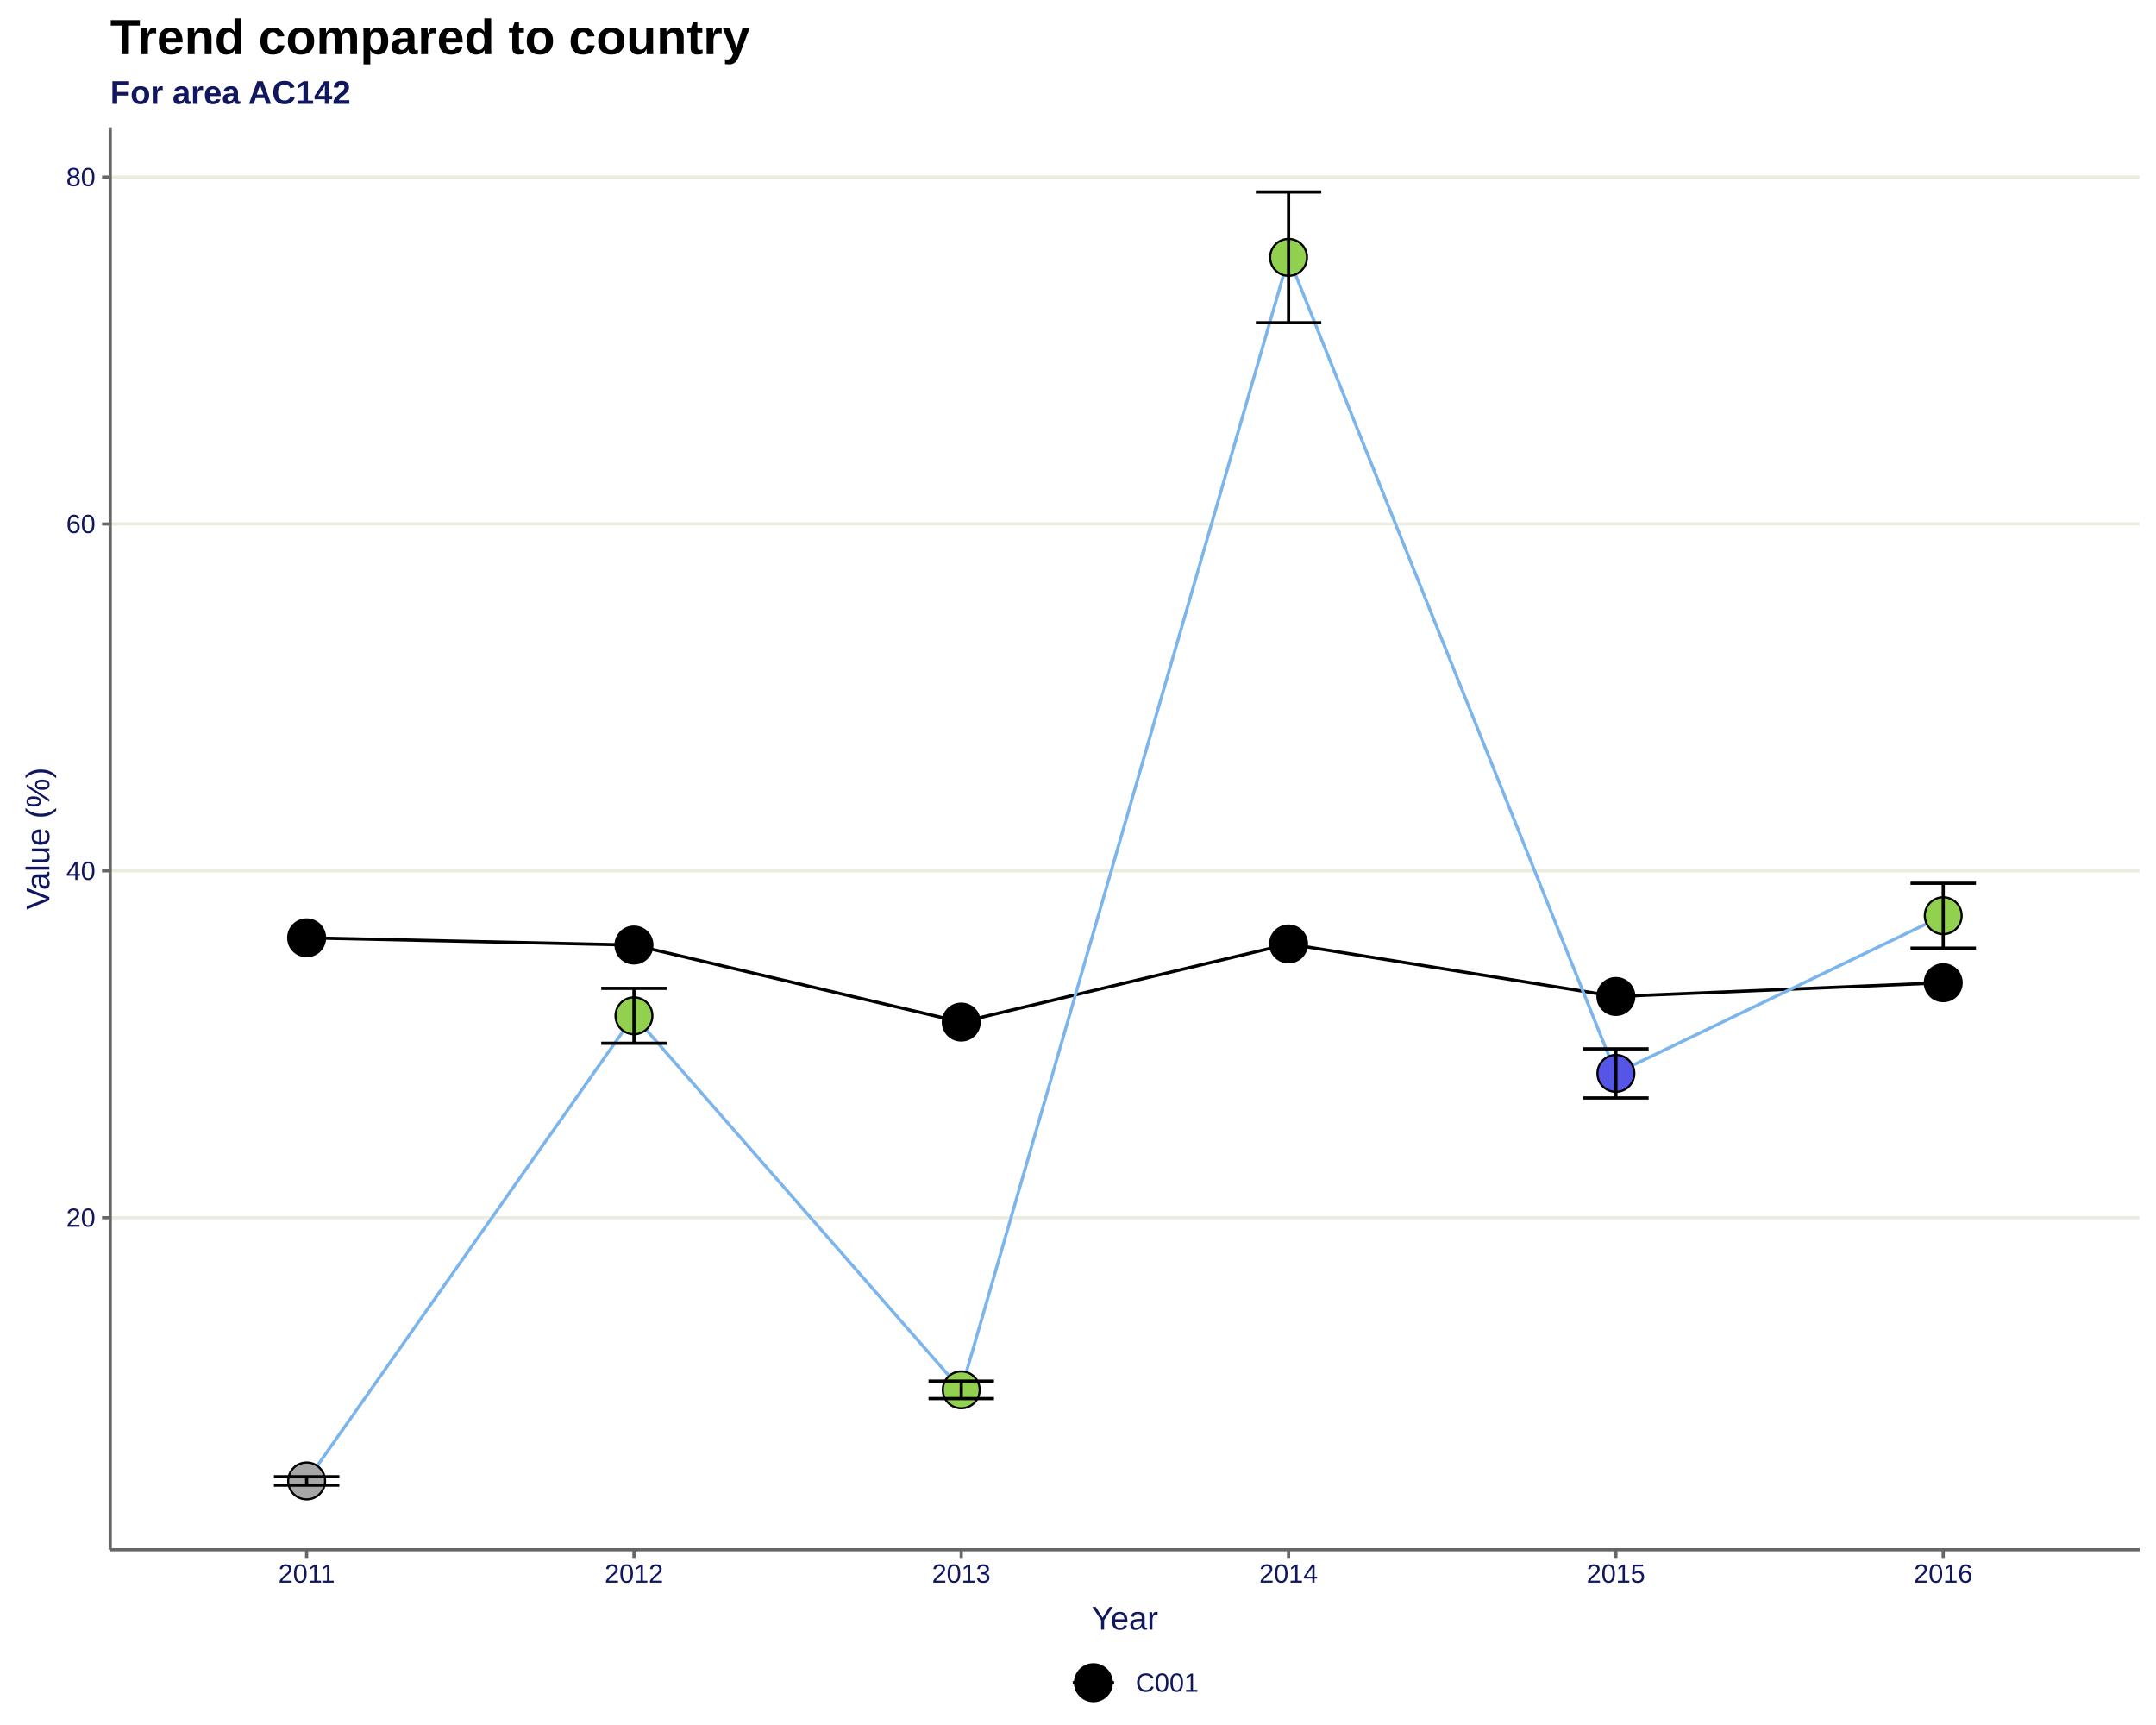
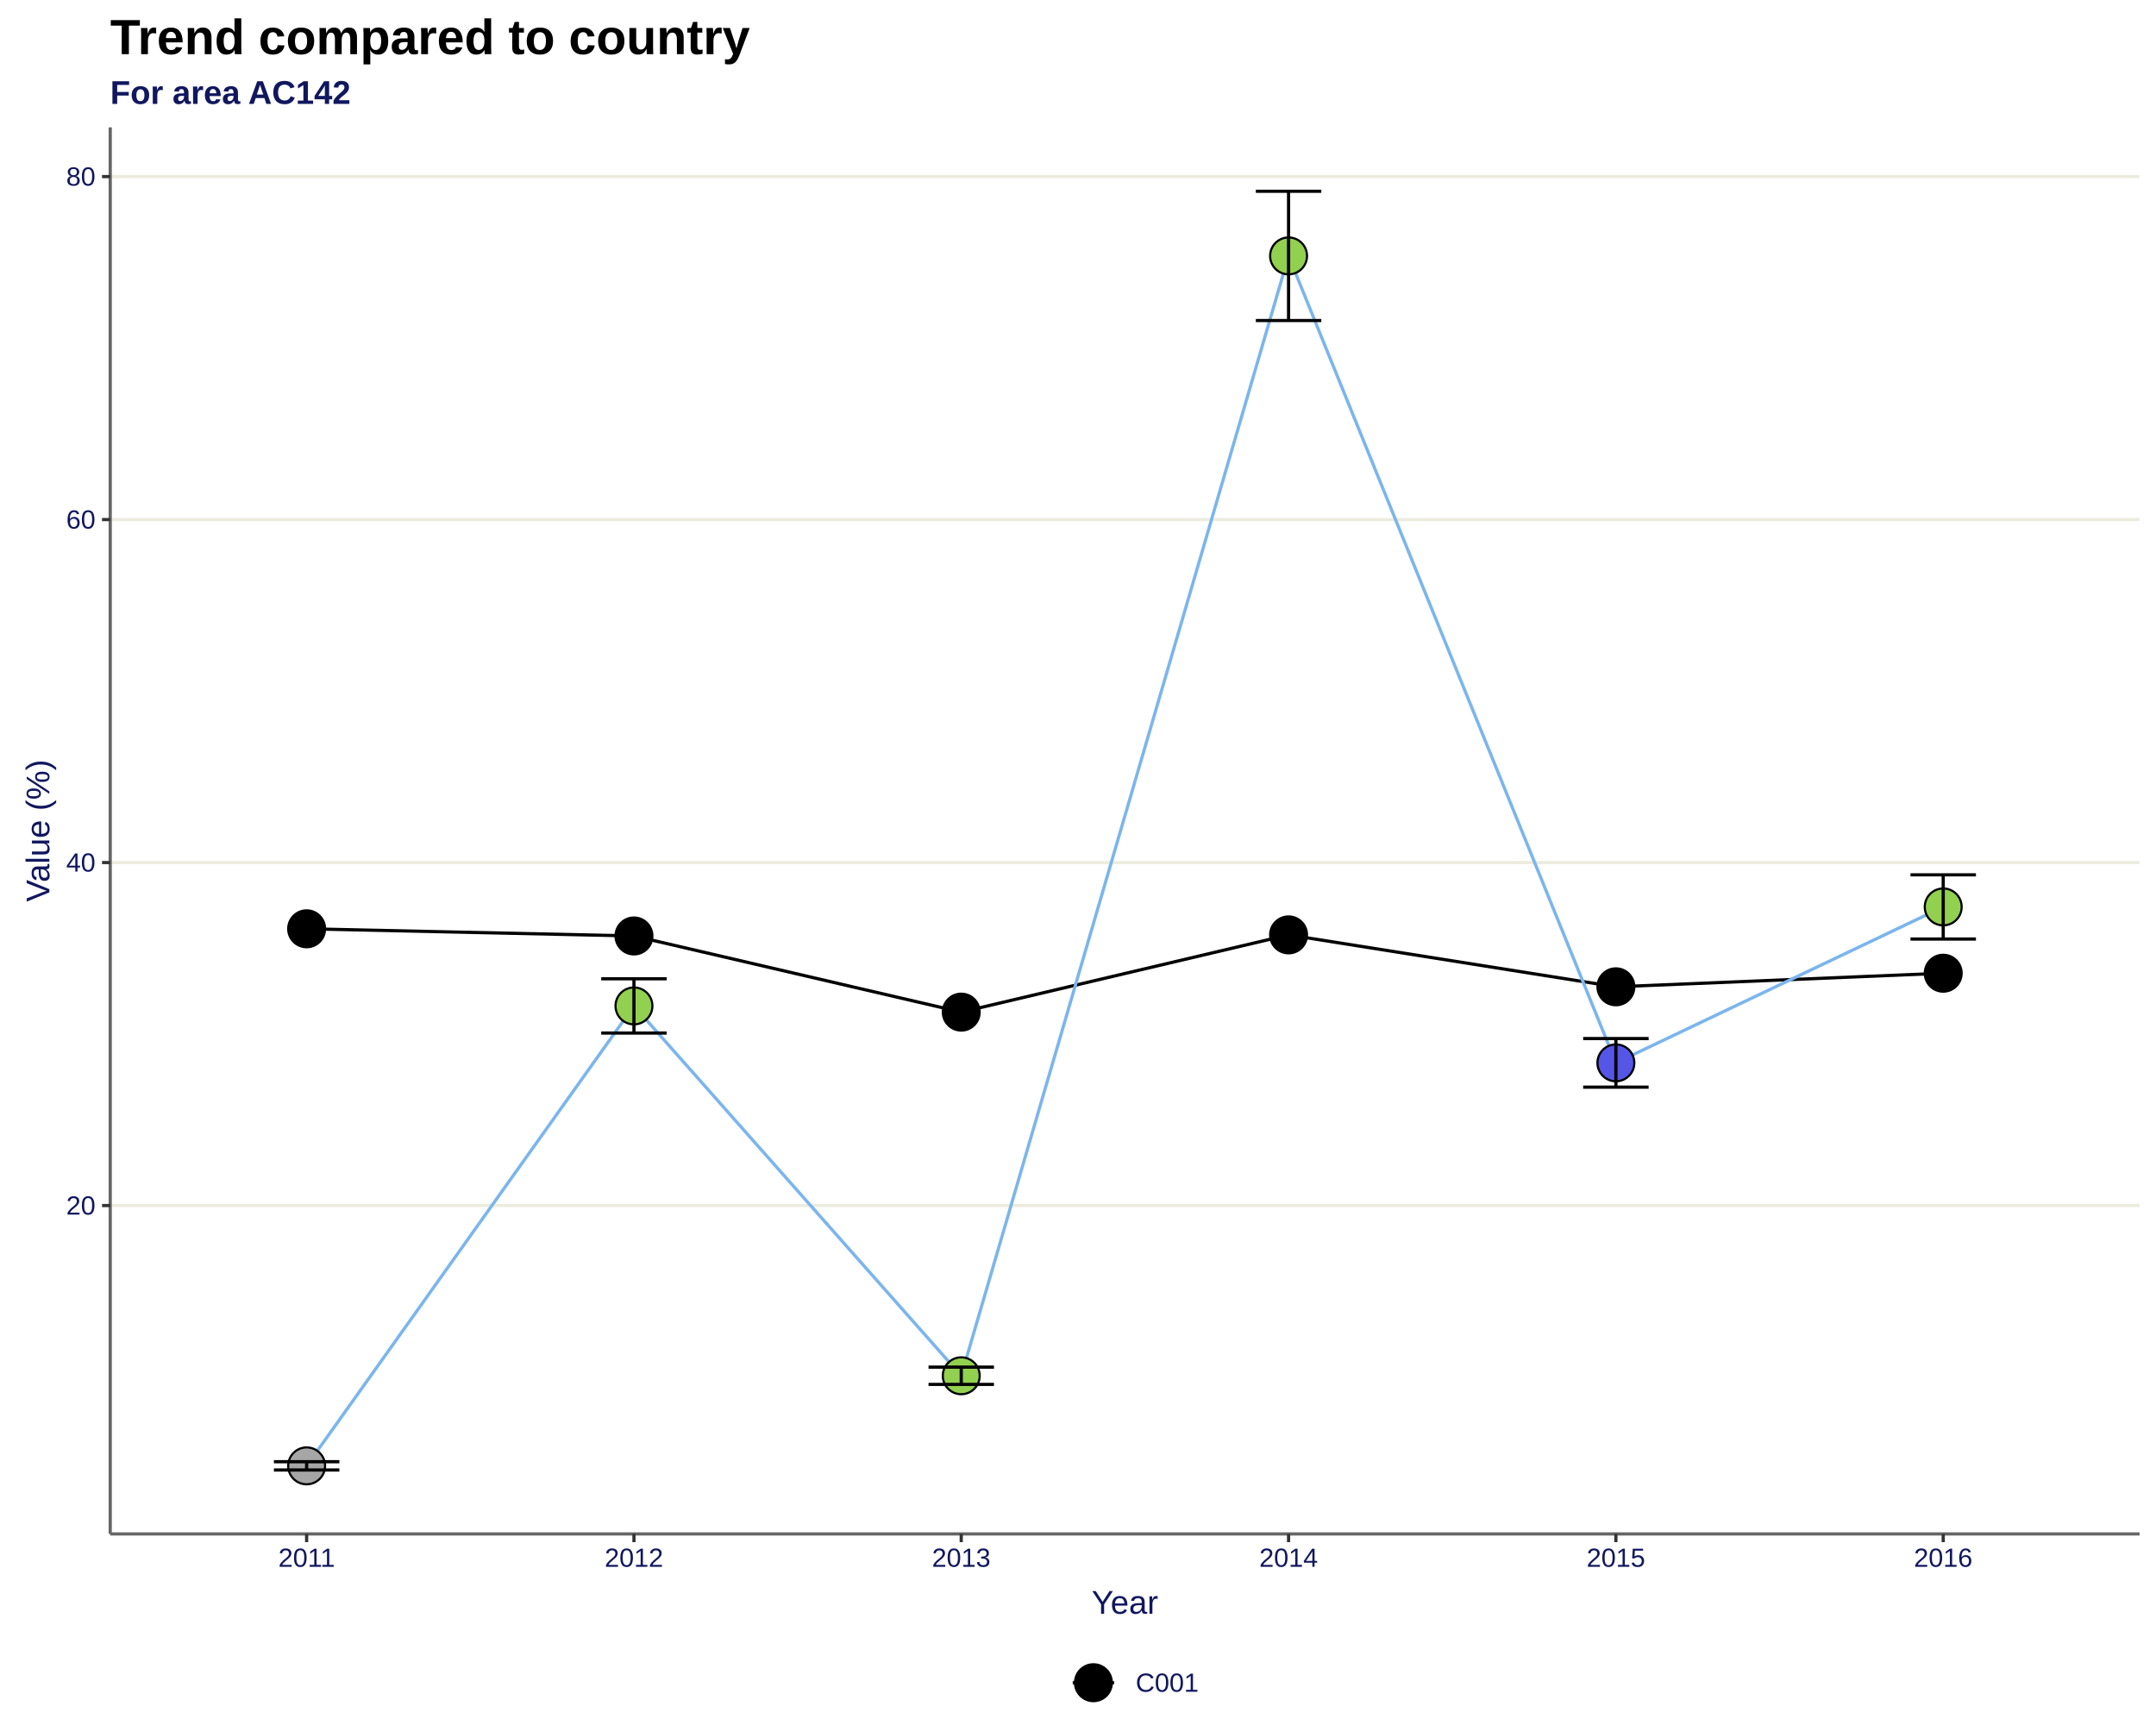
<svg xmlns="http://www.w3.org/2000/svg" viewBox="0 0 720.00 576.00">
  <defs>
    <style type="text/css">
    line, polyline, polygon, path, rect, circle {
      fill: none;
      stroke: #000000;
      stroke-linecap: round;
      stroke-linejoin: round;
      stroke-miterlimit: 10.00;
    }
  </style>
  </defs>
  <rect width="100%" height="100%" style="stroke: none; fill: #FFFFFF;" />
  <defs>
-     <clipPath id="cpMzYuODF8NzE0LjUyfDUxNy40OXw0Mi41Mg==">
-       <rect x="36.81" y="42.52" width="677.71" height="474.97" />
+     <clipPath id="cpMzYuODF8NzE0LjUyfDUxMi4yMHw0Mi41Mg==">
+       <rect x="36.81" y="42.52" width="677.71" height="469.68" />
    </clipPath>
  </defs>
-   <polyline points="36.81,406.61 714.52,406.61 " style="stroke-width: 1.07; stroke: #ECECDE; stroke-linecap: butt;" clip-path="url(#cpMzYuODF8NzE0LjUyfDUxNy40OXw0Mi41Mg==)" />
-   <polyline points="36.81,290.78 714.52,290.78 " style="stroke-width: 1.07; stroke: #ECECDE; stroke-linecap: butt;" clip-path="url(#cpMzYuODF8NzE0LjUyfDUxNy40OXw0Mi41Mg==)" />
-   <polyline points="36.81,174.96 714.52,174.96 " style="stroke-width: 1.07; stroke: #ECECDE; stroke-linecap: butt;" clip-path="url(#cpMzYuODF8NzE0LjUyfDUxNy40OXw0Mi41Mg==)" />
-   <polyline points="36.81,59.14 714.52,59.14 " style="stroke-width: 1.07; stroke: #ECECDE; stroke-linecap: butt;" clip-path="url(#cpMzYuODF8NzE0LjUyfDUxNy40OXw0Mi41Mg==)" />
-   <polyline points="102.40,313.15 211.71,315.57 321.01,341.29 430.32,315.20 539.63,332.74 648.94,328.15 " style="stroke-width: 1.07; stroke-linecap: butt;" clip-path="url(#cpMzYuODF8NzE0LjUyfDUxNy40OXw0Mi41Mg==)" />
-   <circle cx="102.40" cy="313.15" r="4.62pt" style="stroke-width: 0.71; fill: #000000;" clip-path="url(#cpMzYuODF8NzE0LjUyfDUxNy40OXw0Mi41Mg==)" />
-   <circle cx="211.71" cy="315.57" r="4.62pt" style="stroke-width: 0.71; fill: #000000;" clip-path="url(#cpMzYuODF8NzE0LjUyfDUxNy40OXw0Mi41Mg==)" />
-   <circle cx="321.01" cy="341.29" r="4.62pt" style="stroke-width: 0.71; fill: #000000;" clip-path="url(#cpMzYuODF8NzE0LjUyfDUxNy40OXw0Mi41Mg==)" />
-   <circle cx="430.32" cy="315.20" r="4.62pt" style="stroke-width: 0.71; fill: #000000;" clip-path="url(#cpMzYuODF8NzE0LjUyfDUxNy40OXw0Mi41Mg==)" />
-   <circle cx="539.63" cy="332.74" r="4.62pt" style="stroke-width: 0.71; fill: #000000;" clip-path="url(#cpMzYuODF8NzE0LjUyfDUxNy40OXw0Mi41Mg==)" />
-   <circle cx="648.94" cy="328.15" r="4.62pt" style="stroke-width: 0.71; fill: #000000;" clip-path="url(#cpMzYuODF8NzE0LjUyfDUxNy40OXw0Mi41Mg==)" />
-   <polyline points="102.40,494.50 211.71,339.19 321.01,464.08 430.32,85.93 539.63,358.42 648.94,305.76 " style="stroke-width: 1.07; stroke: #7CB5EC; stroke-linecap: butt;" clip-path="url(#cpMzYuODF8NzE0LjUyfDUxNy40OXw0Mi41Mg==)" />
-   <circle cx="102.40" cy="494.50" r="4.62pt" style="stroke-width: 0.71; fill: #A6A6A6;" clip-path="url(#cpMzYuODF8NzE0LjUyfDUxNy40OXw0Mi41Mg==)" />
-   <circle cx="211.71" cy="339.19" r="4.62pt" style="stroke-width: 0.71; fill: #92D050;" clip-path="url(#cpMzYuODF8NzE0LjUyfDUxNy40OXw0Mi41Mg==)" />
-   <circle cx="321.01" cy="464.08" r="4.62pt" style="stroke-width: 0.71; fill: #92D050;" clip-path="url(#cpMzYuODF8NzE0LjUyfDUxNy40OXw0Mi41Mg==)" />
-   <circle cx="430.32" cy="85.93" r="4.62pt" style="stroke-width: 0.71; fill: #92D050;" clip-path="url(#cpMzYuODF8NzE0LjUyfDUxNy40OXw0Mi41Mg==)" />
-   <circle cx="539.63" cy="358.42" r="4.62pt" style="stroke-width: 0.71; fill: #5555E6;" clip-path="url(#cpMzYuODF8NzE0LjUyfDUxNy40OXw0Mi41Mg==)" />
-   <circle cx="648.94" cy="305.76" r="4.62pt" style="stroke-width: 0.71; fill: #92D050;" clip-path="url(#cpMzYuODF8NzE0LjUyfDUxNy40OXw0Mi41Mg==)" />
-   <polyline points="91.47,493.10 113.33,493.10 " style="stroke-width: 1.07; stroke-linecap: butt;" clip-path="url(#cpMzYuODF8NzE0LjUyfDUxNy40OXw0Mi41Mg==)" />
-   <polyline points="102.40,493.10 102.40,495.90 " style="stroke-width: 1.07; stroke-linecap: butt;" clip-path="url(#cpMzYuODF8NzE0LjUyfDUxNy40OXw0Mi41Mg==)" />
-   <polyline points="91.47,495.90 113.33,495.90 " style="stroke-width: 1.07; stroke-linecap: butt;" clip-path="url(#cpMzYuODF8NzE0LjUyfDUxNy40OXw0Mi41Mg==)" />
-   <polyline points="200.78,330.03 222.64,330.03 " style="stroke-width: 1.07; stroke-linecap: butt;" clip-path="url(#cpMzYuODF8NzE0LjUyfDUxNy40OXw0Mi41Mg==)" />
-   <polyline points="211.71,330.03 211.71,348.36 " style="stroke-width: 1.07; stroke-linecap: butt;" clip-path="url(#cpMzYuODF8NzE0LjUyfDUxNy40OXw0Mi41Mg==)" />
-   <polyline points="200.78,348.36 222.64,348.36 " style="stroke-width: 1.07; stroke-linecap: butt;" clip-path="url(#cpMzYuODF8NzE0LjUyfDUxNy40OXw0Mi41Mg==)" />
-   <polyline points="310.08,461.17 331.94,461.17 " style="stroke-width: 1.07; stroke-linecap: butt;" clip-path="url(#cpMzYuODF8NzE0LjUyfDUxNy40OXw0Mi41Mg==)" />
-   <polyline points="321.01,461.17 321.01,467.00 " style="stroke-width: 1.07; stroke-linecap: butt;" clip-path="url(#cpMzYuODF8NzE0LjUyfDUxNy40OXw0Mi41Mg==)" />
-   <polyline points="310.08,467.00 331.94,467.00 " style="stroke-width: 1.07; stroke-linecap: butt;" clip-path="url(#cpMzYuODF8NzE0LjUyfDUxNy40OXw0Mi41Mg==)" />
-   <polyline points="419.39,64.11 441.25,64.11 " style="stroke-width: 1.07; stroke-linecap: butt;" clip-path="url(#cpMzYuODF8NzE0LjUyfDUxNy40OXw0Mi41Mg==)" />
-   <polyline points="430.32,64.11 430.32,107.76 " style="stroke-width: 1.07; stroke-linecap: butt;" clip-path="url(#cpMzYuODF8NzE0LjUyfDUxNy40OXw0Mi41Mg==)" />
-   <polyline points="419.39,107.76 441.25,107.76 " style="stroke-width: 1.07; stroke-linecap: butt;" clip-path="url(#cpMzYuODF8NzE0LjUyfDUxNy40OXw0Mi41Mg==)" />
-   <polyline points="528.70,350.22 550.56,350.22 " style="stroke-width: 1.07; stroke-linecap: butt;" clip-path="url(#cpMzYuODF8NzE0LjUyfDUxNy40OXw0Mi41Mg==)" />
-   <polyline points="539.63,350.22 539.63,366.62 " style="stroke-width: 1.07; stroke-linecap: butt;" clip-path="url(#cpMzYuODF8NzE0LjUyfDUxNy40OXw0Mi41Mg==)" />
-   <polyline points="528.70,366.62 550.56,366.62 " style="stroke-width: 1.07; stroke-linecap: butt;" clip-path="url(#cpMzYuODF8NzE0LjUyfDUxNy40OXw0Mi41Mg==)" />
-   <polyline points="638.01,294.93 659.87,294.93 " style="stroke-width: 1.07; stroke-linecap: butt;" clip-path="url(#cpMzYuODF8NzE0LjUyfDUxNy40OXw0Mi41Mg==)" />
-   <polyline points="648.94,294.93 648.94,316.60 " style="stroke-width: 1.07; stroke-linecap: butt;" clip-path="url(#cpMzYuODF8NzE0LjUyfDUxNy40OXw0Mi41Mg==)" />
-   <polyline points="638.01,316.60 659.87,316.60 " style="stroke-width: 1.07; stroke-linecap: butt;" clip-path="url(#cpMzYuODF8NzE0LjUyfDUxNy40OXw0Mi41Mg==)" />
+   <polyline points="36.81,402.55 714.52,402.55 " style="stroke-width: 1.07; stroke: #ECECDE; stroke-linecap: butt;" clip-path="url(#cpMzYuODF8NzE0LjUyfDUxMi4yMHw0Mi41Mg==)" />
+   <polyline points="36.81,288.02 714.52,288.02 " style="stroke-width: 1.07; stroke: #ECECDE; stroke-linecap: butt;" clip-path="url(#cpMzYuODF8NzE0LjUyfDUxMi4yMHw0Mi41Mg==)" />
+   <polyline points="36.81,173.49 714.52,173.49 " style="stroke-width: 1.07; stroke: #ECECDE; stroke-linecap: butt;" clip-path="url(#cpMzYuODF8NzE0LjUyfDUxMi4yMHw0Mi41Mg==)" />
+   <polyline points="36.81,58.96 714.52,58.96 " style="stroke-width: 1.07; stroke: #ECECDE; stroke-linecap: butt;" clip-path="url(#cpMzYuODF8NzE0LjUyfDUxMi4yMHw0Mi41Mg==)" />
+   <polyline points="102.40,310.14 211.71,312.53 321.01,337.96 430.32,312.17 539.63,329.51 648.94,324.97 " style="stroke-width: 1.07; stroke-linecap: butt;" clip-path="url(#cpMzYuODF8NzE0LjUyfDUxMi4yMHw0Mi41Mg==)" />
+   <circle cx="102.40" cy="310.14" r="4.62pt" style="stroke-width: 0.71; fill: #000000;" clip-path="url(#cpMzYuODF8NzE0LjUyfDUxMi4yMHw0Mi41Mg==)" />
+   <circle cx="211.71" cy="312.53" r="4.62pt" style="stroke-width: 0.71; fill: #000000;" clip-path="url(#cpMzYuODF8NzE0LjUyfDUxMi4yMHw0Mi41Mg==)" />
+   <circle cx="321.01" cy="337.96" r="4.62pt" style="stroke-width: 0.71; fill: #000000;" clip-path="url(#cpMzYuODF8NzE0LjUyfDUxMi4yMHw0Mi41Mg==)" />
+   <circle cx="430.32" cy="312.17" r="4.62pt" style="stroke-width: 0.71; fill: #000000;" clip-path="url(#cpMzYuODF8NzE0LjUyfDUxMi4yMHw0Mi41Mg==)" />
+   <circle cx="539.63" cy="329.51" r="4.62pt" style="stroke-width: 0.71; fill: #000000;" clip-path="url(#cpMzYuODF8NzE0LjUyfDUxMi4yMHw0Mi41Mg==)" />
+   <circle cx="648.94" cy="324.97" r="4.62pt" style="stroke-width: 0.71; fill: #000000;" clip-path="url(#cpMzYuODF8NzE0LjUyfDUxMi4yMHw0Mi41Mg==)" />
+   <polyline points="102.40,489.47 211.71,335.89 321.01,459.39 430.32,85.45 539.63,354.90 648.94,302.83 " style="stroke-width: 1.07; stroke: #7CB5EC; stroke-linecap: butt;" clip-path="url(#cpMzYuODF8NzE0LjUyfDUxMi4yMHw0Mi41Mg==)" />
+   <circle cx="102.40" cy="489.47" r="4.62pt" style="stroke-width: 0.71; fill: #A6A6A6;" clip-path="url(#cpMzYuODF8NzE0LjUyfDUxMi4yMHw0Mi41Mg==)" />
+   <circle cx="211.71" cy="335.89" r="4.62pt" style="stroke-width: 0.71; fill: #92D050;" clip-path="url(#cpMzYuODF8NzE0LjUyfDUxMi4yMHw0Mi41Mg==)" />
+   <circle cx="321.01" cy="459.39" r="4.62pt" style="stroke-width: 0.71; fill: #92D050;" clip-path="url(#cpMzYuODF8NzE0LjUyfDUxMi4yMHw0Mi41Mg==)" />
+   <circle cx="430.32" cy="85.45" r="4.62pt" style="stroke-width: 0.71; fill: #92D050;" clip-path="url(#cpMzYuODF8NzE0LjUyfDUxMi4yMHw0Mi41Mg==)" />
+   <circle cx="539.63" cy="354.90" r="4.62pt" style="stroke-width: 0.71; fill: #5555E6;" clip-path="url(#cpMzYuODF8NzE0LjUyfDUxMi4yMHw0Mi41Mg==)" />
+   <circle cx="648.94" cy="302.83" r="4.62pt" style="stroke-width: 0.71; fill: #92D050;" clip-path="url(#cpMzYuODF8NzE0LjUyfDUxMi4yMHw0Mi41Mg==)" />
+   <polyline points="91.47,488.09 113.33,488.09 " style="stroke-width: 1.07; stroke-linecap: butt;" clip-path="url(#cpMzYuODF8NzE0LjUyfDUxMi4yMHw0Mi41Mg==)" />
+   <polyline points="102.40,488.09 102.40,490.85 " style="stroke-width: 1.07; stroke-linecap: butt;" clip-path="url(#cpMzYuODF8NzE0LjUyfDUxMi4yMHw0Mi41Mg==)" />
+   <polyline points="91.47,490.85 113.33,490.85 " style="stroke-width: 1.07; stroke-linecap: butt;" clip-path="url(#cpMzYuODF8NzE0LjUyfDUxMi4yMHw0Mi41Mg==)" />
+   <polyline points="200.78,326.83 222.64,326.83 " style="stroke-width: 1.07; stroke-linecap: butt;" clip-path="url(#cpMzYuODF8NzE0LjUyfDUxMi4yMHw0Mi41Mg==)" />
+   <polyline points="211.71,326.83 211.71,344.95 " style="stroke-width: 1.07; stroke-linecap: butt;" clip-path="url(#cpMzYuODF8NzE0LjUyfDUxMi4yMHw0Mi41Mg==)" />
+   <polyline points="200.78,344.95 222.64,344.95 " style="stroke-width: 1.07; stroke-linecap: butt;" clip-path="url(#cpMzYuODF8NzE0LjUyfDUxMi4yMHw0Mi41Mg==)" />
+   <polyline points="310.08,456.50 331.94,456.50 " style="stroke-width: 1.07; stroke-linecap: butt;" clip-path="url(#cpMzYuODF8NzE0LjUyfDUxMi4yMHw0Mi41Mg==)" />
+   <polyline points="321.01,456.50 321.01,462.27 " style="stroke-width: 1.07; stroke-linecap: butt;" clip-path="url(#cpMzYuODF8NzE0LjUyfDUxMi4yMHw0Mi41Mg==)" />
+   <polyline points="310.08,462.27 331.94,462.27 " style="stroke-width: 1.07; stroke-linecap: butt;" clip-path="url(#cpMzYuODF8NzE0LjUyfDUxMi4yMHw0Mi41Mg==)" />
+   <polyline points="419.39,63.87 441.25,63.87 " style="stroke-width: 1.07; stroke-linecap: butt;" clip-path="url(#cpMzYuODF8NzE0LjUyfDUxMi4yMHw0Mi41Mg==)" />
+   <polyline points="430.32,63.87 430.32,107.03 " style="stroke-width: 1.07; stroke-linecap: butt;" clip-path="url(#cpMzYuODF8NzE0LjUyfDUxMi4yMHw0Mi41Mg==)" />
+   <polyline points="419.39,107.03 441.25,107.03 " style="stroke-width: 1.07; stroke-linecap: butt;" clip-path="url(#cpMzYuODF8NzE0LjUyfDUxMi4yMHw0Mi41Mg==)" />
+   <polyline points="528.70,346.79 550.56,346.79 " style="stroke-width: 1.07; stroke-linecap: butt;" clip-path="url(#cpMzYuODF8NzE0LjUyfDUxMi4yMHw0Mi41Mg==)" />
+   <polyline points="539.63,346.79 539.63,363.01 " style="stroke-width: 1.07; stroke-linecap: butt;" clip-path="url(#cpMzYuODF8NzE0LjUyfDUxMi4yMHw0Mi41Mg==)" />
+   <polyline points="528.70,363.01 550.56,363.01 " style="stroke-width: 1.07; stroke-linecap: butt;" clip-path="url(#cpMzYuODF8NzE0LjUyfDUxMi4yMHw0Mi41Mg==)" />
+   <polyline points="638.01,292.12 659.87,292.12 " style="stroke-width: 1.07; stroke-linecap: butt;" clip-path="url(#cpMzYuODF8NzE0LjUyfDUxMi4yMHw0Mi41Mg==)" />
+   <polyline points="648.94,292.12 648.94,313.55 " style="stroke-width: 1.07; stroke-linecap: butt;" clip-path="url(#cpMzYuODF8NzE0LjUyfDUxMi4yMHw0Mi41Mg==)" />
+   <polyline points="638.01,313.55 659.87,313.55 " style="stroke-width: 1.07; stroke-linecap: butt;" clip-path="url(#cpMzYuODF8NzE0LjUyfDUxMi4yMHw0Mi41Mg==)" />
  <defs>
    <clipPath id="cpMC4wMHw3MjAuMDB8NTc2LjAwfDAuMDA=">
      <rect x="0.00" y="0.00" width="720.00" height="576.00" />
    </clipPath>
  </defs>
-   <polyline points="36.81,517.49 36.81,42.52 " style="stroke-width: 1.07; stroke: #666666; stroke-linecap: butt;" clip-path="url(#cpMC4wMHw3MjAuMDB8NTc2LjAwfDAuMDA=)" />
+   <polyline points="36.81,512.20 36.81,42.52 " style="stroke-width: 1.07; stroke: #666666; stroke-linecap: butt;" clip-path="url(#cpMC4wMHw3MjAuMDB8NTc2LjAwfDAuMDA=)" />
  <g clip-path="url(#cpMC4wMHw3MjAuMDB8NTc2LjAwfDAuMDA=)">
-     <text x="22.10" y="409.63" style="font-size: 8.80px; fill: #11175E; font-family: Liberation Sans;" textLength="9.78px" lengthAdjust="spacingAndGlyphs">20</text>
+     <text x="22.10" y="405.57" style="font-size: 8.80px; fill: #11175E; font-family: Liberation Sans;" textLength="9.78px" lengthAdjust="spacingAndGlyphs">20</text>
  </g>
  <g clip-path="url(#cpMC4wMHw3MjAuMDB8NTc2LjAwfDAuMDA=)">
-     <text x="22.10" y="293.81" style="font-size: 8.80px; fill: #11175E; font-family: Liberation Sans;" textLength="9.78px" lengthAdjust="spacingAndGlyphs">40</text>
+     <text x="22.10" y="291.04" style="font-size: 8.80px; fill: #11175E; font-family: Liberation Sans;" textLength="9.78px" lengthAdjust="spacingAndGlyphs">40</text>
  </g>
  <g clip-path="url(#cpMC4wMHw3MjAuMDB8NTc2LjAwfDAuMDA=)">
-     <text x="22.10" y="177.99" style="font-size: 8.80px; fill: #11175E; font-family: Liberation Sans;" textLength="9.78px" lengthAdjust="spacingAndGlyphs">60</text>
+     <text x="22.10" y="176.51" style="font-size: 8.80px; fill: #11175E; font-family: Liberation Sans;" textLength="9.78px" lengthAdjust="spacingAndGlyphs">60</text>
  </g>
  <g clip-path="url(#cpMC4wMHw3MjAuMDB8NTc2LjAwfDAuMDA=)">
-     <text x="22.10" y="62.16" style="font-size: 8.80px; fill: #11175E; font-family: Liberation Sans;" textLength="9.78px" lengthAdjust="spacingAndGlyphs">80</text>
+     <text x="22.10" y="61.98" style="font-size: 8.80px; fill: #11175E; font-family: Liberation Sans;" textLength="9.78px" lengthAdjust="spacingAndGlyphs">80</text>
  </g>
-   <polyline points="34.07,406.61 36.81,406.61 " style="stroke-width: 1.07; stroke: #666666; stroke-linecap: butt;" clip-path="url(#cpMC4wMHw3MjAuMDB8NTc2LjAwfDAuMDA=)" />
-   <polyline points="34.07,290.78 36.81,290.78 " style="stroke-width: 1.07; stroke: #666666; stroke-linecap: butt;" clip-path="url(#cpMC4wMHw3MjAuMDB8NTc2LjAwfDAuMDA=)" />
-   <polyline points="34.07,174.96 36.81,174.96 " style="stroke-width: 1.07; stroke: #666666; stroke-linecap: butt;" clip-path="url(#cpMC4wMHw3MjAuMDB8NTc2LjAwfDAuMDA=)" />
-   <polyline points="34.07,59.14 36.81,59.14 " style="stroke-width: 1.07; stroke: #666666; stroke-linecap: butt;" clip-path="url(#cpMC4wMHw3MjAuMDB8NTc2LjAwfDAuMDA=)" />
-   <polyline points="36.81,517.49 714.52,517.49 " style="stroke-width: 1.07; stroke: #666666; stroke-linecap: butt;" clip-path="url(#cpMC4wMHw3MjAuMDB8NTc2LjAwfDAuMDA=)" />
-   <polyline points="102.40,520.23 102.40,517.49 " style="stroke-width: 1.07; stroke: #666666; stroke-linecap: butt;" clip-path="url(#cpMC4wMHw3MjAuMDB8NTc2LjAwfDAuMDA=)" />
-   <polyline points="211.71,520.23 211.71,517.49 " style="stroke-width: 1.07; stroke: #666666; stroke-linecap: butt;" clip-path="url(#cpMC4wMHw3MjAuMDB8NTc2LjAwfDAuMDA=)" />
-   <polyline points="321.01,520.23 321.01,517.49 " style="stroke-width: 1.07; stroke: #666666; stroke-linecap: butt;" clip-path="url(#cpMC4wMHw3MjAuMDB8NTc2LjAwfDAuMDA=)" />
-   <polyline points="430.32,520.23 430.32,517.49 " style="stroke-width: 1.07; stroke: #666666; stroke-linecap: butt;" clip-path="url(#cpMC4wMHw3MjAuMDB8NTc2LjAwfDAuMDA=)" />
-   <polyline points="539.63,520.23 539.63,517.49 " style="stroke-width: 1.07; stroke: #666666; stroke-linecap: butt;" clip-path="url(#cpMC4wMHw3MjAuMDB8NTc2LjAwfDAuMDA=)" />
-   <polyline points="648.94,520.23 648.94,517.49 " style="stroke-width: 1.07; stroke: #666666; stroke-linecap: butt;" clip-path="url(#cpMC4wMHw3MjAuMDB8NTc2LjAwfDAuMDA=)" />
+   <polyline points="34.07,402.55 36.81,402.55 " style="stroke-width: 1.07; stroke: #333333; stroke-linecap: butt;" clip-path="url(#cpMC4wMHw3MjAuMDB8NTc2LjAwfDAuMDA=)" />
+   <polyline points="34.07,288.02 36.81,288.02 " style="stroke-width: 1.07; stroke: #333333; stroke-linecap: butt;" clip-path="url(#cpMC4wMHw3MjAuMDB8NTc2LjAwfDAuMDA=)" />
+   <polyline points="34.07,173.49 36.81,173.49 " style="stroke-width: 1.07; stroke: #333333; stroke-linecap: butt;" clip-path="url(#cpMC4wMHw3MjAuMDB8NTc2LjAwfDAuMDA=)" />
+   <polyline points="34.07,58.96 36.81,58.96 " style="stroke-width: 1.07; stroke: #333333; stroke-linecap: butt;" clip-path="url(#cpMC4wMHw3MjAuMDB8NTc2LjAwfDAuMDA=)" />
+   <polyline points="36.81,512.20 714.52,512.20 " style="stroke-width: 1.07; stroke: #666666; stroke-linecap: butt;" clip-path="url(#cpMC4wMHw3MjAuMDB8NTc2LjAwfDAuMDA=)" />
+   <polyline points="102.40,514.94 102.40,512.20 " style="stroke-width: 1.07; stroke: #333333; stroke-linecap: butt;" clip-path="url(#cpMC4wMHw3MjAuMDB8NTc2LjAwfDAuMDA=)" />
+   <polyline points="211.71,514.94 211.71,512.20 " style="stroke-width: 1.07; stroke: #333333; stroke-linecap: butt;" clip-path="url(#cpMC4wMHw3MjAuMDB8NTc2LjAwfDAuMDA=)" />
+   <polyline points="321.01,514.94 321.01,512.20 " style="stroke-width: 1.07; stroke: #333333; stroke-linecap: butt;" clip-path="url(#cpMC4wMHw3MjAuMDB8NTc2LjAwfDAuMDA=)" />
+   <polyline points="430.32,514.94 430.32,512.20 " style="stroke-width: 1.07; stroke: #333333; stroke-linecap: butt;" clip-path="url(#cpMC4wMHw3MjAuMDB8NTc2LjAwfDAuMDA=)" />
+   <polyline points="539.63,514.94 539.63,512.20 " style="stroke-width: 1.07; stroke: #333333; stroke-linecap: butt;" clip-path="url(#cpMC4wMHw3MjAuMDB8NTc2LjAwfDAuMDA=)" />
+   <polyline points="648.94,514.94 648.94,512.20 " style="stroke-width: 1.07; stroke: #333333; stroke-linecap: butt;" clip-path="url(#cpMC4wMHw3MjAuMDB8NTc2LjAwfDAuMDA=)" />
  <g clip-path="url(#cpMC4wMHw3MjAuMDB8NTc2LjAwfDAuMDA=)">
-     <text x="92.95" y="528.46" style="font-size: 8.80px; fill: #11175E; font-family: Liberation Sans;" textLength="18.91px" lengthAdjust="spacingAndGlyphs">2011</text>
+     <text x="92.95" y="523.18" style="font-size: 8.80px; fill: #11175E; font-family: Liberation Sans;" textLength="18.91px" lengthAdjust="spacingAndGlyphs">2011</text>
  </g>
  <g clip-path="url(#cpMC4wMHw3MjAuMDB8NTc2LjAwfDAuMDA=)">
-     <text x="201.93" y="528.46" style="font-size: 8.80px; fill: #11175E; font-family: Liberation Sans;" textLength="19.56px" lengthAdjust="spacingAndGlyphs">2012</text>
+     <text x="201.93" y="523.18" style="font-size: 8.80px; fill: #11175E; font-family: Liberation Sans;" textLength="19.56px" lengthAdjust="spacingAndGlyphs">2012</text>
  </g>
  <g clip-path="url(#cpMC4wMHw3MjAuMDB8NTc2LjAwfDAuMDA=)">
-     <text x="311.23" y="528.46" style="font-size: 8.80px; fill: #11175E; font-family: Liberation Sans;" textLength="19.56px" lengthAdjust="spacingAndGlyphs">2013</text>
+     <text x="311.23" y="523.18" style="font-size: 8.80px; fill: #11175E; font-family: Liberation Sans;" textLength="19.56px" lengthAdjust="spacingAndGlyphs">2013</text>
  </g>
  <g clip-path="url(#cpMC4wMHw3MjAuMDB8NTc2LjAwfDAuMDA=)">
-     <text x="420.54" y="528.46" style="font-size: 8.80px; fill: #11175E; font-family: Liberation Sans;" textLength="19.56px" lengthAdjust="spacingAndGlyphs">2014</text>
+     <text x="420.54" y="523.18" style="font-size: 8.80px; fill: #11175E; font-family: Liberation Sans;" textLength="19.56px" lengthAdjust="spacingAndGlyphs">2014</text>
  </g>
  <g clip-path="url(#cpMC4wMHw3MjAuMDB8NTc2LjAwfDAuMDA=)">
-     <text x="529.85" y="528.46" style="font-size: 8.80px; fill: #11175E; font-family: Liberation Sans;" textLength="19.56px" lengthAdjust="spacingAndGlyphs">2015</text>
+     <text x="529.85" y="523.18" style="font-size: 8.80px; fill: #11175E; font-family: Liberation Sans;" textLength="19.56px" lengthAdjust="spacingAndGlyphs">2015</text>
  </g>
  <g clip-path="url(#cpMC4wMHw3MjAuMDB8NTc2LjAwfDAuMDA=)">
-     <text x="639.15" y="528.46" style="font-size: 8.80px; fill: #11175E; font-family: Liberation Sans;" textLength="19.56px" lengthAdjust="spacingAndGlyphs">2016</text>
+     <text x="639.15" y="523.18" style="font-size: 8.80px; fill: #11175E; font-family: Liberation Sans;" textLength="19.56px" lengthAdjust="spacingAndGlyphs">2016</text>
  </g>
  <g clip-path="url(#cpMC4wMHw3MjAuMDB8NTc2LjAwfDAuMDA=)">
-     <text x="364.55" y="544.14" style="font-size: 11.00px; fill: #11175E; font-family: Liberation Sans;" textLength="22.23px" lengthAdjust="spacingAndGlyphs">Year</text>
+     <text x="364.55" y="538.85" style="font-size: 11.00px; fill: #11175E; font-family: Liberation Sans;" textLength="22.23px" lengthAdjust="spacingAndGlyphs">Year</text>
  </g>
  <g clip-path="url(#cpMC4wMHw3MjAuMDB8NTc2LjAwfDAuMDA=)">
-     <text transform="translate(16.48,303.75) rotate(-90)" style="font-size: 11.00px; fill: #11175E; font-family: Liberation Sans;" textLength="47.50px" lengthAdjust="spacingAndGlyphs">Value (%)</text>
+     <text transform="translate(16.48,301.11) rotate(-90)" style="font-size: 11.00px; fill: #11175E; font-family: Liberation Sans;" textLength="47.50px" lengthAdjust="spacingAndGlyphs">Value (%)</text>
  </g>
  <rect x="351.03" y="553.24" width="49.27" height="17.28" style="stroke-width: 1.07; stroke: none; fill: #FFFFFF;" clip-path="url(#cpMC4wMHw3MjAuMDB8NTc2LjAwfDAuMDA=)" />
  <rect x="356.51" y="553.24" width="17.28" height="17.28" style="stroke-width: 1.07; stroke: #FFFFFF;" clip-path="url(#cpMC4wMHw3MjAuMDB8NTc2LjAwfDAuMDA=)" />
  <line x1="358.24" y1="561.88" x2="372.06" y2="561.88" style="stroke-width: 1.07; stroke-linecap: butt;" clip-path="url(#cpMC4wMHw3MjAuMDB8NTc2LjAwfDAuMDA=)" />
  <circle cx="365.15" cy="561.88" r="4.62pt" style="stroke-width: 0.71; fill: #000000;" clip-path="url(#cpMC4wMHw3MjAuMDB8NTc2LjAwfDAuMDA=)" />
  <g clip-path="url(#cpMC4wMHw3MjAuMDB8NTc2LjAwfDAuMDA=)">
    <text x="379.27" y="564.90" style="font-size: 8.80px; fill: #11175E; font-family: Liberation Sans;" textLength="21.03px" lengthAdjust="spacingAndGlyphs">C001</text>
  </g>
  <g clip-path="url(#cpMC4wMHw3MjAuMDB8NTc2LjAwfDAuMDA=)">
    <text x="36.81" y="34.70" style="font-size: 11.00px; font-weight: bold; fill: #11175E; font-family: Liberation Sans;" textLength="80.34px" lengthAdjust="spacingAndGlyphs">For area AC142</text>
  </g>
  <g clip-path="url(#cpMC4wMHw3MjAuMDB8NTc2LjAwfDAuMDA=)">
    <text x="36.81" y="18.08" style="font-size: 16.50px; font-weight: bold; font-family: Liberation Sans;" textLength="213.58px" lengthAdjust="spacingAndGlyphs">Trend compared to country</text>
  </g>
</svg>
